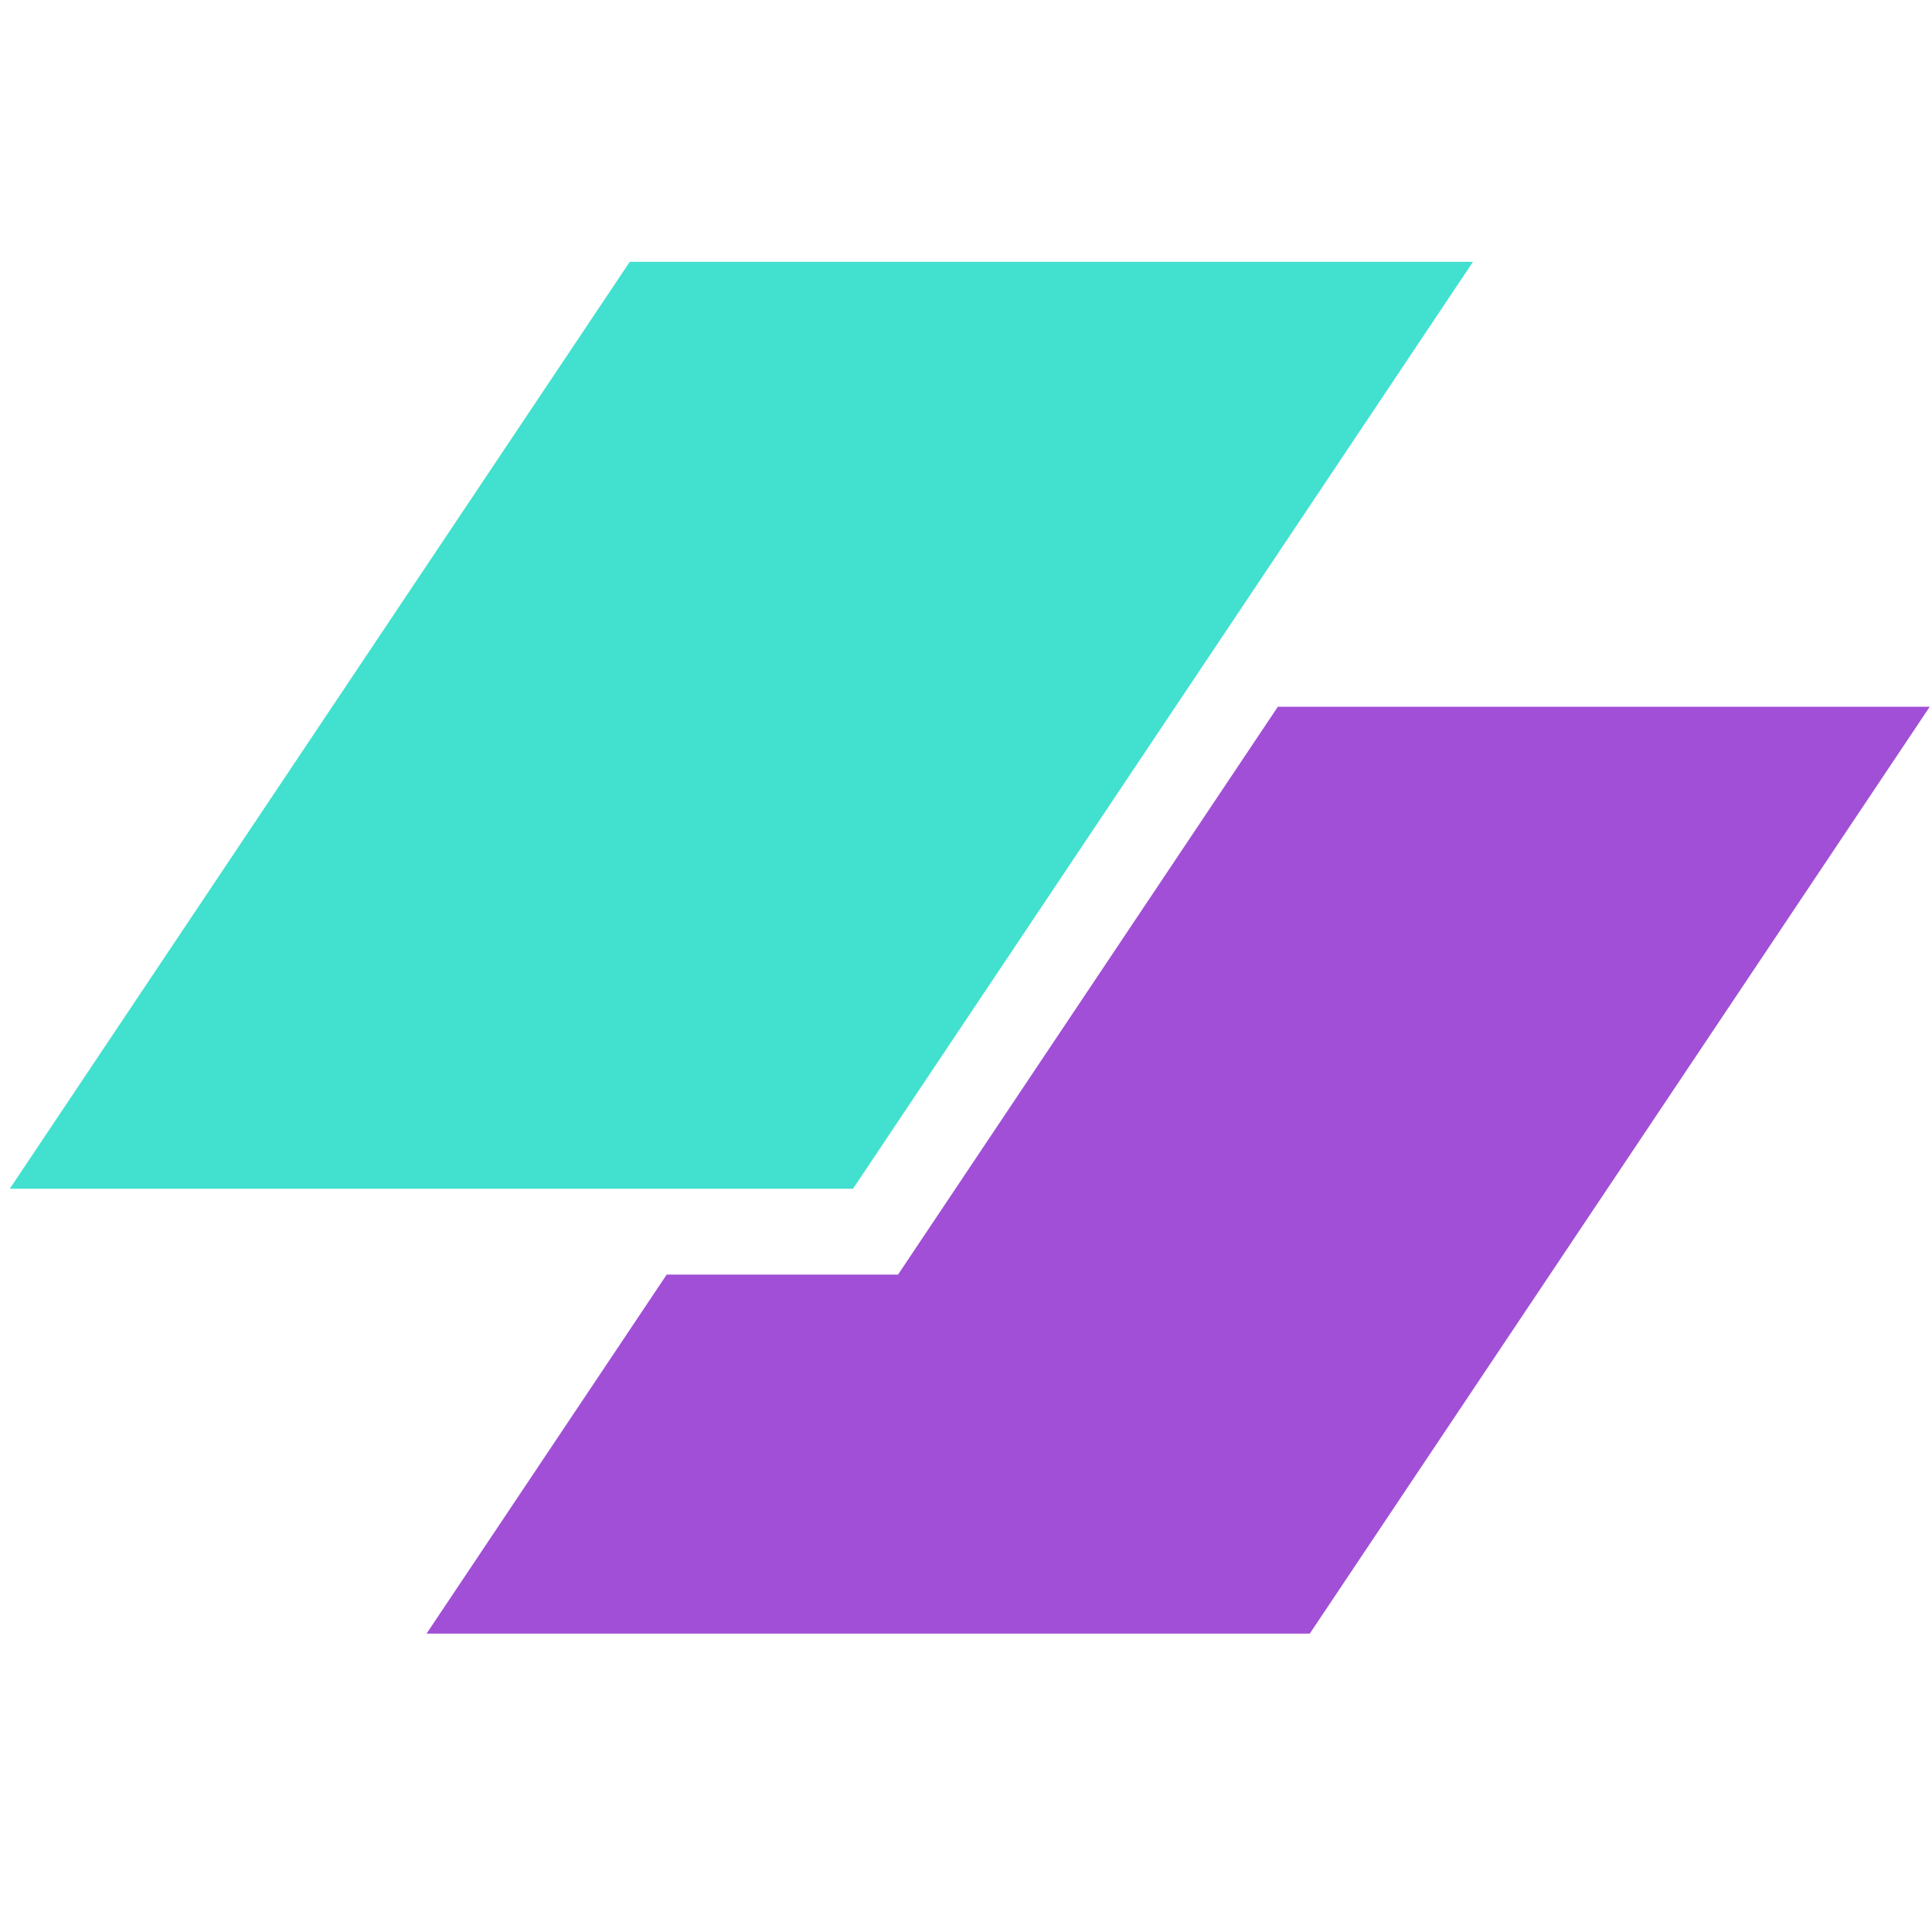
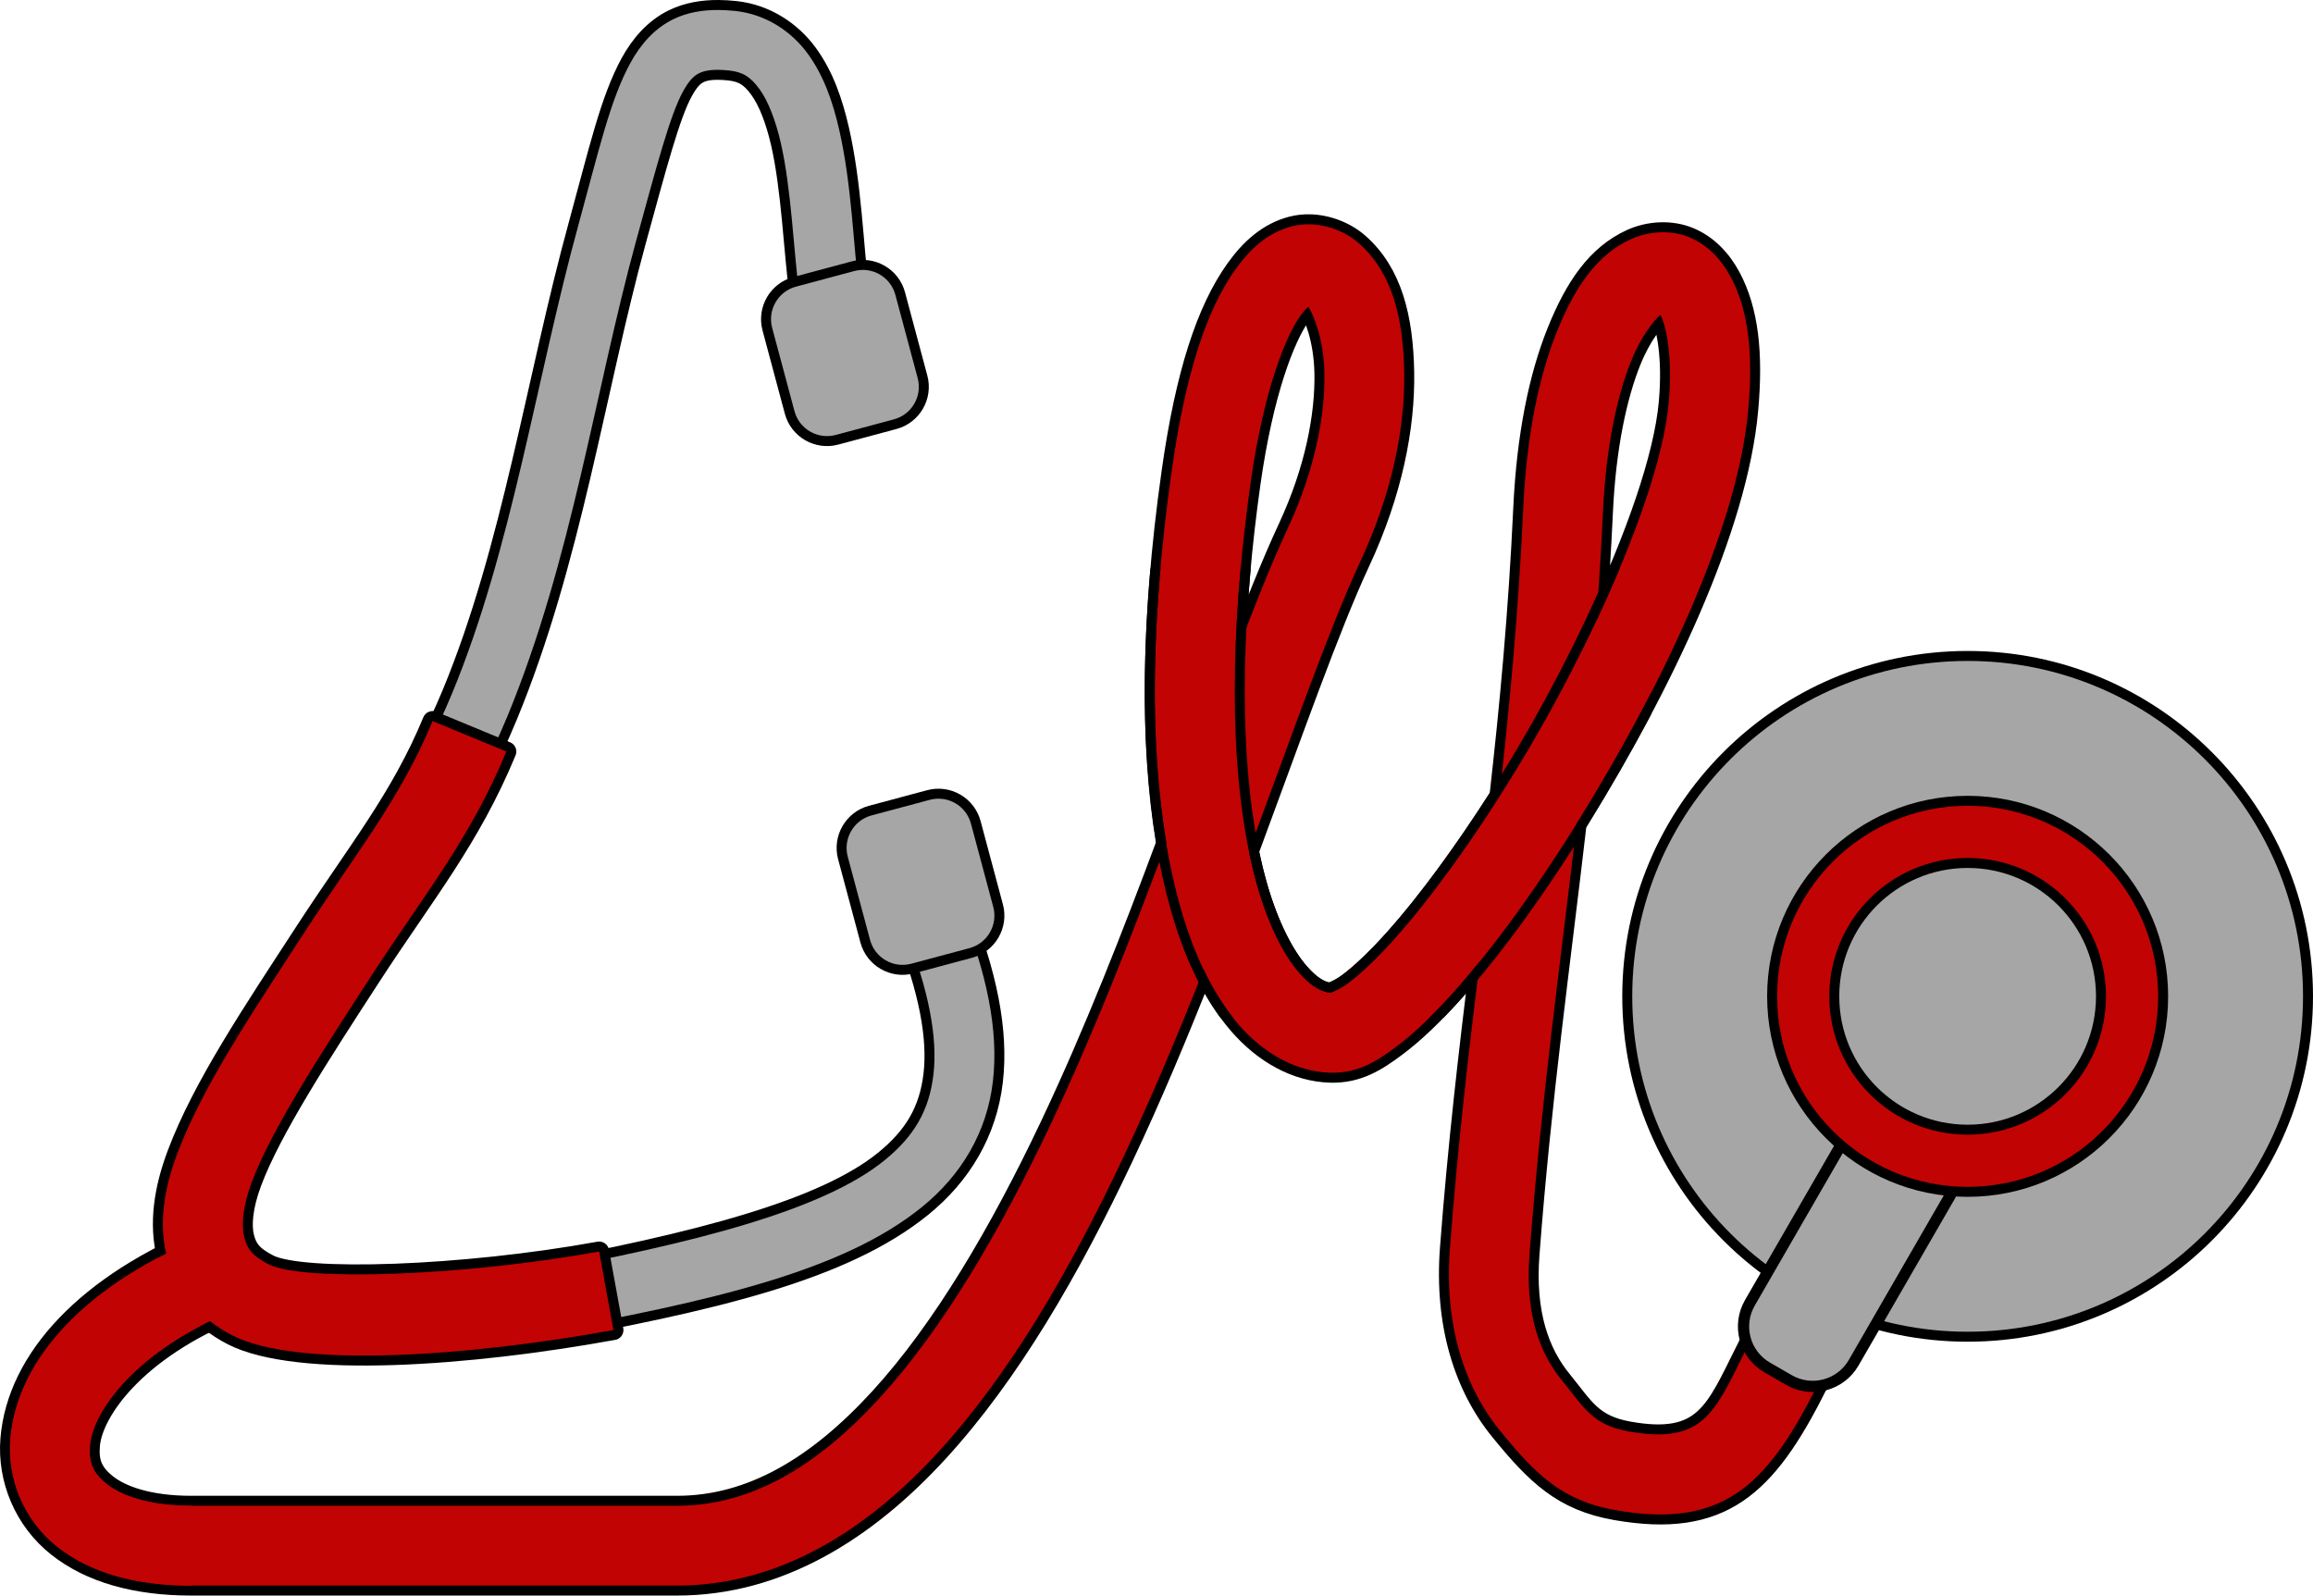
- <svg xmlns="http://www.w3.org/2000/svg" width="512" height="512" viewBox="0 0 512 512" fill="none">
-   <mask id="mask0_907_31" style="mask-type:alpha" maskUnits="userSpaceOnUse" x="0" y="0" width="512" height="512">
-     <rect width="512" height="512" rx="80" fill="#161618" />
-   </mask>
-   <g mask="url(#mask0_907_31)">
-     <path d="M166.892 69.385H390.357L226.065 315.018H2.6L166.892 69.385Z" fill="#42E0CE" />
-     <path d="M176.677 337.783L113.043 432.923H347.108L511.4 187.29H338.645L237.988 337.783H176.677Z" fill="#A14FD6" />
+ <svg xmlns="http://www.w3.org/2000/svg" version="1.1" id="svg1" width="927.368" height="639.709" viewBox="0 0 927.368 639.709">
+   <defs id="defs1">
+     <linearGradient id="swatch1">
+       <stop style="stop-color:#000000;stop-opacity:0.486;" offset="0" id="stop1" />
+     </linearGradient>
+   </defs>
+   <g id="g12" style="display:inline" transform="translate(-442.9861,-188.2189)">
+     <path style="display:inline;fill:#c20303;fill-rule:evenodd;stroke:#000000;stroke-width:8;stroke-linejoin:round;stroke-dasharray:none;stroke-opacity:1;paint-order:stroke fill markers" d="m 968.162,278.145 c -2.441,-0.057 -4.89,0.198 -7.266,0.818 -9.504,2.481 -16.643,8.953 -22.508,17.172 -11.729,16.437 -20.119,41.938 -25.682,81.254 -8.791,62.135 -8.39,111.142 -2.061,148.74 -13.815,37.06 -29.044,76.132 -46.434,112.896 -20.307,42.933 -43.367,82.226 -68.701,109.846 -25.334,27.62 -51.743,43.052 -81.045,43.057 H 519.661 c -17.214,0 -28.164,-4.163 -33.83,-8.66 -5.666,-4.497 -7.344,-8.749 -6.789,-15.51 1.109,-13.521 18.213,-38.26 58.848,-54.639 l -11.963,-29.68 c -47.663,19.212 -76.12,49.299 -78.777,81.703 -1.329,16.202 5.558,32.689 18.787,43.189 13.229,10.5 31.503,15.596 53.725,15.596 h 194.808 0.004 c 40.672,-0.007 75.686,-21.88 104.621,-53.426 28.935,-31.545 52.991,-73.277 74.047,-117.795 11.722,-24.783 22.446,-50.466 32.436,-75.766 4.05,8.486 8.659,15.87 13.953,21.994 9.946,11.506 22.959,19.018 36.967,19.367 10.92,0.272 18.453,-4.587 26.125,-10.291 7.672,-5.704 15.368,-13.204 23.441,-22.236 3.35,-3.748 6.783,-7.912 10.227,-12.158 -4.43,36.324 -8.804,73.242 -11.982,115.168 -2.284,30.128 5.524,55.182 20.076,73.037 14.553,17.855 25.099,28.121 46.336,31.865 42.474,7.488 60.487,-9.323 80.603,-49.463 l 74.869,-149.389 -28.609,-14.338 -74.867,149.389 c -12.121,24.186 -16.558,37.555 -46.439,32.287 -14.941,-2.634 -18.049,-9.48 -27.088,-20.57 -9.039,-11.09 -14.76,-26.815 -12.973,-50.398 4.791,-63.209 12.394,-116.31 18.904,-172.77 0.386,-0.62 0.782,-1.195 1.168,-1.818 33.247,-53.755 63.34,-116.578 67.627,-164.053 2.046,-22.658 0.145,-39.956 -7.043,-53.359 -3.594,-6.702 -8.993,-12.712 -16.527,-15.84 -7.534,-3.128 -16.427,-2.451 -23.355,0.695 -13.857,6.294 -22.61,19.282 -29.783,37.139 -7.174,17.857 -12.132,41.337 -13.504,70.877 -1.96,42.191 -5.482,79.439 -9.541,115.346 -14.366,22.502 -29.141,42.691 -41.955,57.027 -7.137,7.984 -13.708,14.188 -18.678,17.883 -4.969,3.694 -8.452,3.925 -6.236,3.98 -3.401,-0.085 -7.817,-1.668 -13.553,-8.303 -5.735,-6.635 -11.978,-18.186 -16.729,-34.883 -1.2,-4.217 -2.303,-8.764 -3.299,-13.625 17.542,-47.215 32.271,-89.501 44.637,-116.049 12.938,-27.776 18.01,-54.034 17.639,-75.961 -0.371,-21.927 -4.816,-39.981 -18.217,-51.768 -5.025,-4.42 -12.283,-7.408 -19.607,-7.58 z m -0.584,33.09 c 2.012,3.241 6.175,12.705 6.414,26.801 0.279,16.482 -3.642,38.269 -14.652,61.908 -6.651,14.28 -13.662,31.971 -21.029,51.482 0.593,-20.775 2.442,-43.839 6.08,-69.555 5.164,-36.501 13.787,-58.38 20.045,-67.15 1.328,-1.86 2.32,-2.761 3.143,-3.486 z m 141.127,3.188 c 2.218,4.207 5.035,16.474 3.338,35.266 -1.97,21.814 -13.304,53.995 -29.039,87.428 1.042,-14.004 1.959,-28.424 2.662,-43.555 1.24,-26.705 5.813,-46.944 11.232,-60.434 4.241,-10.556 9.288,-16.394 11.807,-18.705 z" id="path13-2" />
+     <g id="layer1" style="display:inline" transform="translate(-40.00012)">
+       <circle style="display:inline;fill:#a6a6a6;fill-opacity:1;fill-rule:evenodd;stroke:#000000;stroke-width:8;stroke-linejoin:round;stroke-dasharray:none;stroke-opacity:1;paint-order:stroke fill markers" id="path1" cy="587.679" cx="1271.884" r="134.47" />
+       <rect style="fill:#a6a6a6;fill-opacity:1;fill-rule:evenodd;stroke:#000000;stroke-width:8.999;stroke-linejoin:round;stroke-dasharray:none;stroke-opacity:1;paint-order:stroke fill markers" id="rect2" width="43.548" height="110.76" x="1383.402" y="-70.962" ry="16.726" transform="rotate(30)" />
+       <circle style="display:inline;fill:#c20303;fill-opacity:1;fill-rule:evenodd;stroke:#000000;stroke-width:8;stroke-linejoin:round;stroke-dasharray:none;stroke-opacity:1;paint-order:stroke fill markers" id="path1-8" cy="587.676" cx="1271.883" r="76.39" />
+       <circle style="display:inline;fill:#a6a6a6;fill-opacity:1;fill-rule:evenodd;stroke:#000000;stroke-width:8;stroke-linejoin:round;stroke-dasharray:none;stroke-opacity:1;paint-order:stroke fill markers" id="path1-1" cy="587.676" cx="1271.883" r="51.47" />
+     </g>
+     <path id="path28" style="fill:#000000;fill-opacity:1;fill-rule:evenodd;stroke:none;stroke-linejoin:round;paint-order:stroke fill markers" d="m 904.229,416.133 c -5.104,58.276 -1.359,103.412 8.154,136.846 4.962,17.44 11.502,31.822 19.871,43.201 h 5.059 c -8.868,-11.21 -15.85,-25.906 -21.082,-44.295 -9.347,-32.853 -13.094,-77.656 -7.982,-135.752 z m 36.184,0 c -5.171,56.717 -1.372,98.985 6.598,126.994 4.751,16.697 10.993,28.248 16.729,34.883 5.735,6.635 10.152,8.218 13.553,8.303 -2.216,-0.055 1.267,-0.286 6.236,-3.98 4.969,-3.694 11.541,-9.899 18.678,-17.883 14.274,-15.969 31.007,-39.024 46.865,-64.664 16.405,-26.524 31.791,-56.216 43.303,-83.652 h -4.43 c -11.329,26.762 -26.324,55.758 -42.275,81.549 -15.76,25.482 -32.411,48.401 -46.445,64.102 -7.01,7.842 -13.478,13.915 -18.082,17.338 -2.158,1.604 -3.912,2.418 -5.016,2.896 -0.082,0.036 -0.152,0.065 -0.229,0.098 -2.113,-0.419 -4.913,-1.839 -9.133,-6.721 -5.172,-5.984 -11.275,-17.085 -15.906,-33.361 -7.789,-27.375 -11.605,-69.347 -6.426,-125.9 z m 164.502,49.928 c -8.836,17.229 -18.576,34.306 -28.627,50.557 -16.623,26.878 -34.078,51.095 -50.225,69.158 -3.364,3.763 -6.651,7.192 -9.91,10.404 h 5.656 c 2.393,-2.459 4.799,-5.011 7.236,-7.738 16.376,-18.32 33.928,-42.692 50.645,-69.721 8.774,-14.186 17.293,-28.996 25.225,-43.992 z M 977.43,582.338 c 0.228,0.025 0.674,-0.327 2.076,1.135 0.049,0.051 0.072,0.175 0.119,0.236 a 4,4 0 0 0 -2.195,-1.371 z" />
+     <path style="display:inline;fill:#a6a6a6;fill-rule:evenodd;stroke:#000000;stroke-width:8;stroke-linejoin:round;stroke-dasharray:none;stroke-opacity:1;paint-order:stroke fill markers" d="m 731.16,192.221 c -6.484,-0.051 -12.631,0.978 -18.273,3.729 -7.523,3.668 -13.101,10.092 -17.158,17.512 -8.114,14.84 -12.605,34.948 -20.877,65.105 -16.923,61.693 -26.467,129.272 -50.602,187.646 -13.003,31.451 -34.704,65.47 -55.602,97.607 -20.898,32.138 -40.997,62.107 -50.885,88.416 -5.052,13.443 -7.094,26.521 -4.018,38.768 3.077,12.247 11.861,22.707 24.176,29.037 24.63,12.66 62.437,13.189 119.545,2.801 71.333,-12.976 123.422,-24.976 155.121,-50.654 15.85,-12.839 26.116,-30.021 28.494,-50.441 2.378,-20.42 -2.416,-43.474 -13.459,-70.75 l -22.246,9.008 c 10.159,25.093 13.559,44.439 11.867,58.967 -1.692,14.528 -7.758,24.843 -19.764,34.568 -24.011,19.45 -73.715,32.848 -144.309,45.689 -54.87,9.981 -89.236,7.199 -104.279,-0.533 -7.522,-3.866 -10.448,-7.875 -11.871,-13.539 -1.423,-5.664 -0.752,-13.943 3.207,-24.477 8.135,-21.645 27.583,-51.55 48.539,-83.777 20.956,-32.227 43.416,-67.062 57.662,-101.52 25.748,-62.278 35.239,-130.944 51.566,-190.467 8.353,-30.451 13.649,-50.536 18.791,-59.941 2.571,-4.703 4.489,-6.413 6.617,-7.451 2.129,-1.038 5.519,-1.707 11.85,-1.045 5.679,0.594 8.731,2.668 12.191,7.402 3.46,4.734 6.475,12.403 8.598,21.656 4.246,18.506 5.059,42.535 7.555,61.99 l 23.805,-3.055 c -2.236,-17.431 -2.906,-42.245 -7.967,-64.303 -2.531,-11.029 -6.125,-21.572 -12.615,-30.451 -6.491,-8.879 -16.732,-15.818 -29.07,-17.109 -2.231,-0.233 -4.428,-0.372 -6.59,-0.389 z" id="path4" />
+     <path style="display:inline;fill:#c20303;fill-rule:evenodd;stroke:#000000;stroke-width:8;stroke-linejoin:round;stroke-dasharray:none;stroke-opacity:1;paint-order:stroke fill markers" d="m 616.428,477.309 c -12.796,30.95 -30.245,52.207 -51.133,84.33 -20.888,32.123 -41.095,62.105 -51.275,89.191 -5.235,13.927 -7.506,27.804 -4.154,41.148 3.352,13.344 13.113,24.879 26.227,31.619 26.227,13.481 95.371,8.332 152.851,-2.124 L 683.214,689.99 c -54.497,9.913 -119.046,12.06 -132.492,5.149 -6.723,-3.456 -8.673,-6.388 -9.82,-10.955 -1.147,-4.567 -0.707,-12.046 3.07,-22.096 7.843,-20.867 27.183,-50.762 48.148,-83.004 20.966,-32.242 39.425,-54.59 53.879,-89.549 z" id="path3" />
+     <path style="display:inline;fill:#c20303;fill-rule:evenodd;stroke-linejoin:round;paint-order:stroke fill markers" d="m 525.926,683.439 c -47.663,19.212 -76.12,49.299 -78.777,81.703 -1.329,16.202 5.558,32.689 18.787,43.189 13.229,10.5 31.503,15.596 53.725,15.596 v -32 c -17.214,0 -28.164,-4.163 -33.83,-8.66 -5.666,-4.497 -7.344,-8.749 -6.789,-15.51 1.109,-13.521 18.213,-38.26 58.848,-54.639 z" id="path8" />
+     <rect style="display:inline;fill:#a6a6a6;fill-opacity:1;fill-rule:evenodd;stroke:#000000;stroke-width:8;stroke-linejoin:round;stroke-dasharray:none;stroke-opacity:1;paint-order:stroke fill markers" id="rect9" width="51.14" height="61.555" x="644.197" y="490.068" ry="13.5" transform="rotate(-15)" />
+     <rect style="display:inline;fill:#a6a6a6;fill-opacity:1;fill-rule:evenodd;stroke:#000000;stroke-width:8;stroke-linejoin:round;stroke-dasharray:none;stroke-opacity:1;paint-order:stroke fill markers" id="rect10" width="51.14" height="61.555" x="618.596" y="702.687" transform="rotate(-15)" ry="13.5" />
  </g>
</svg>
